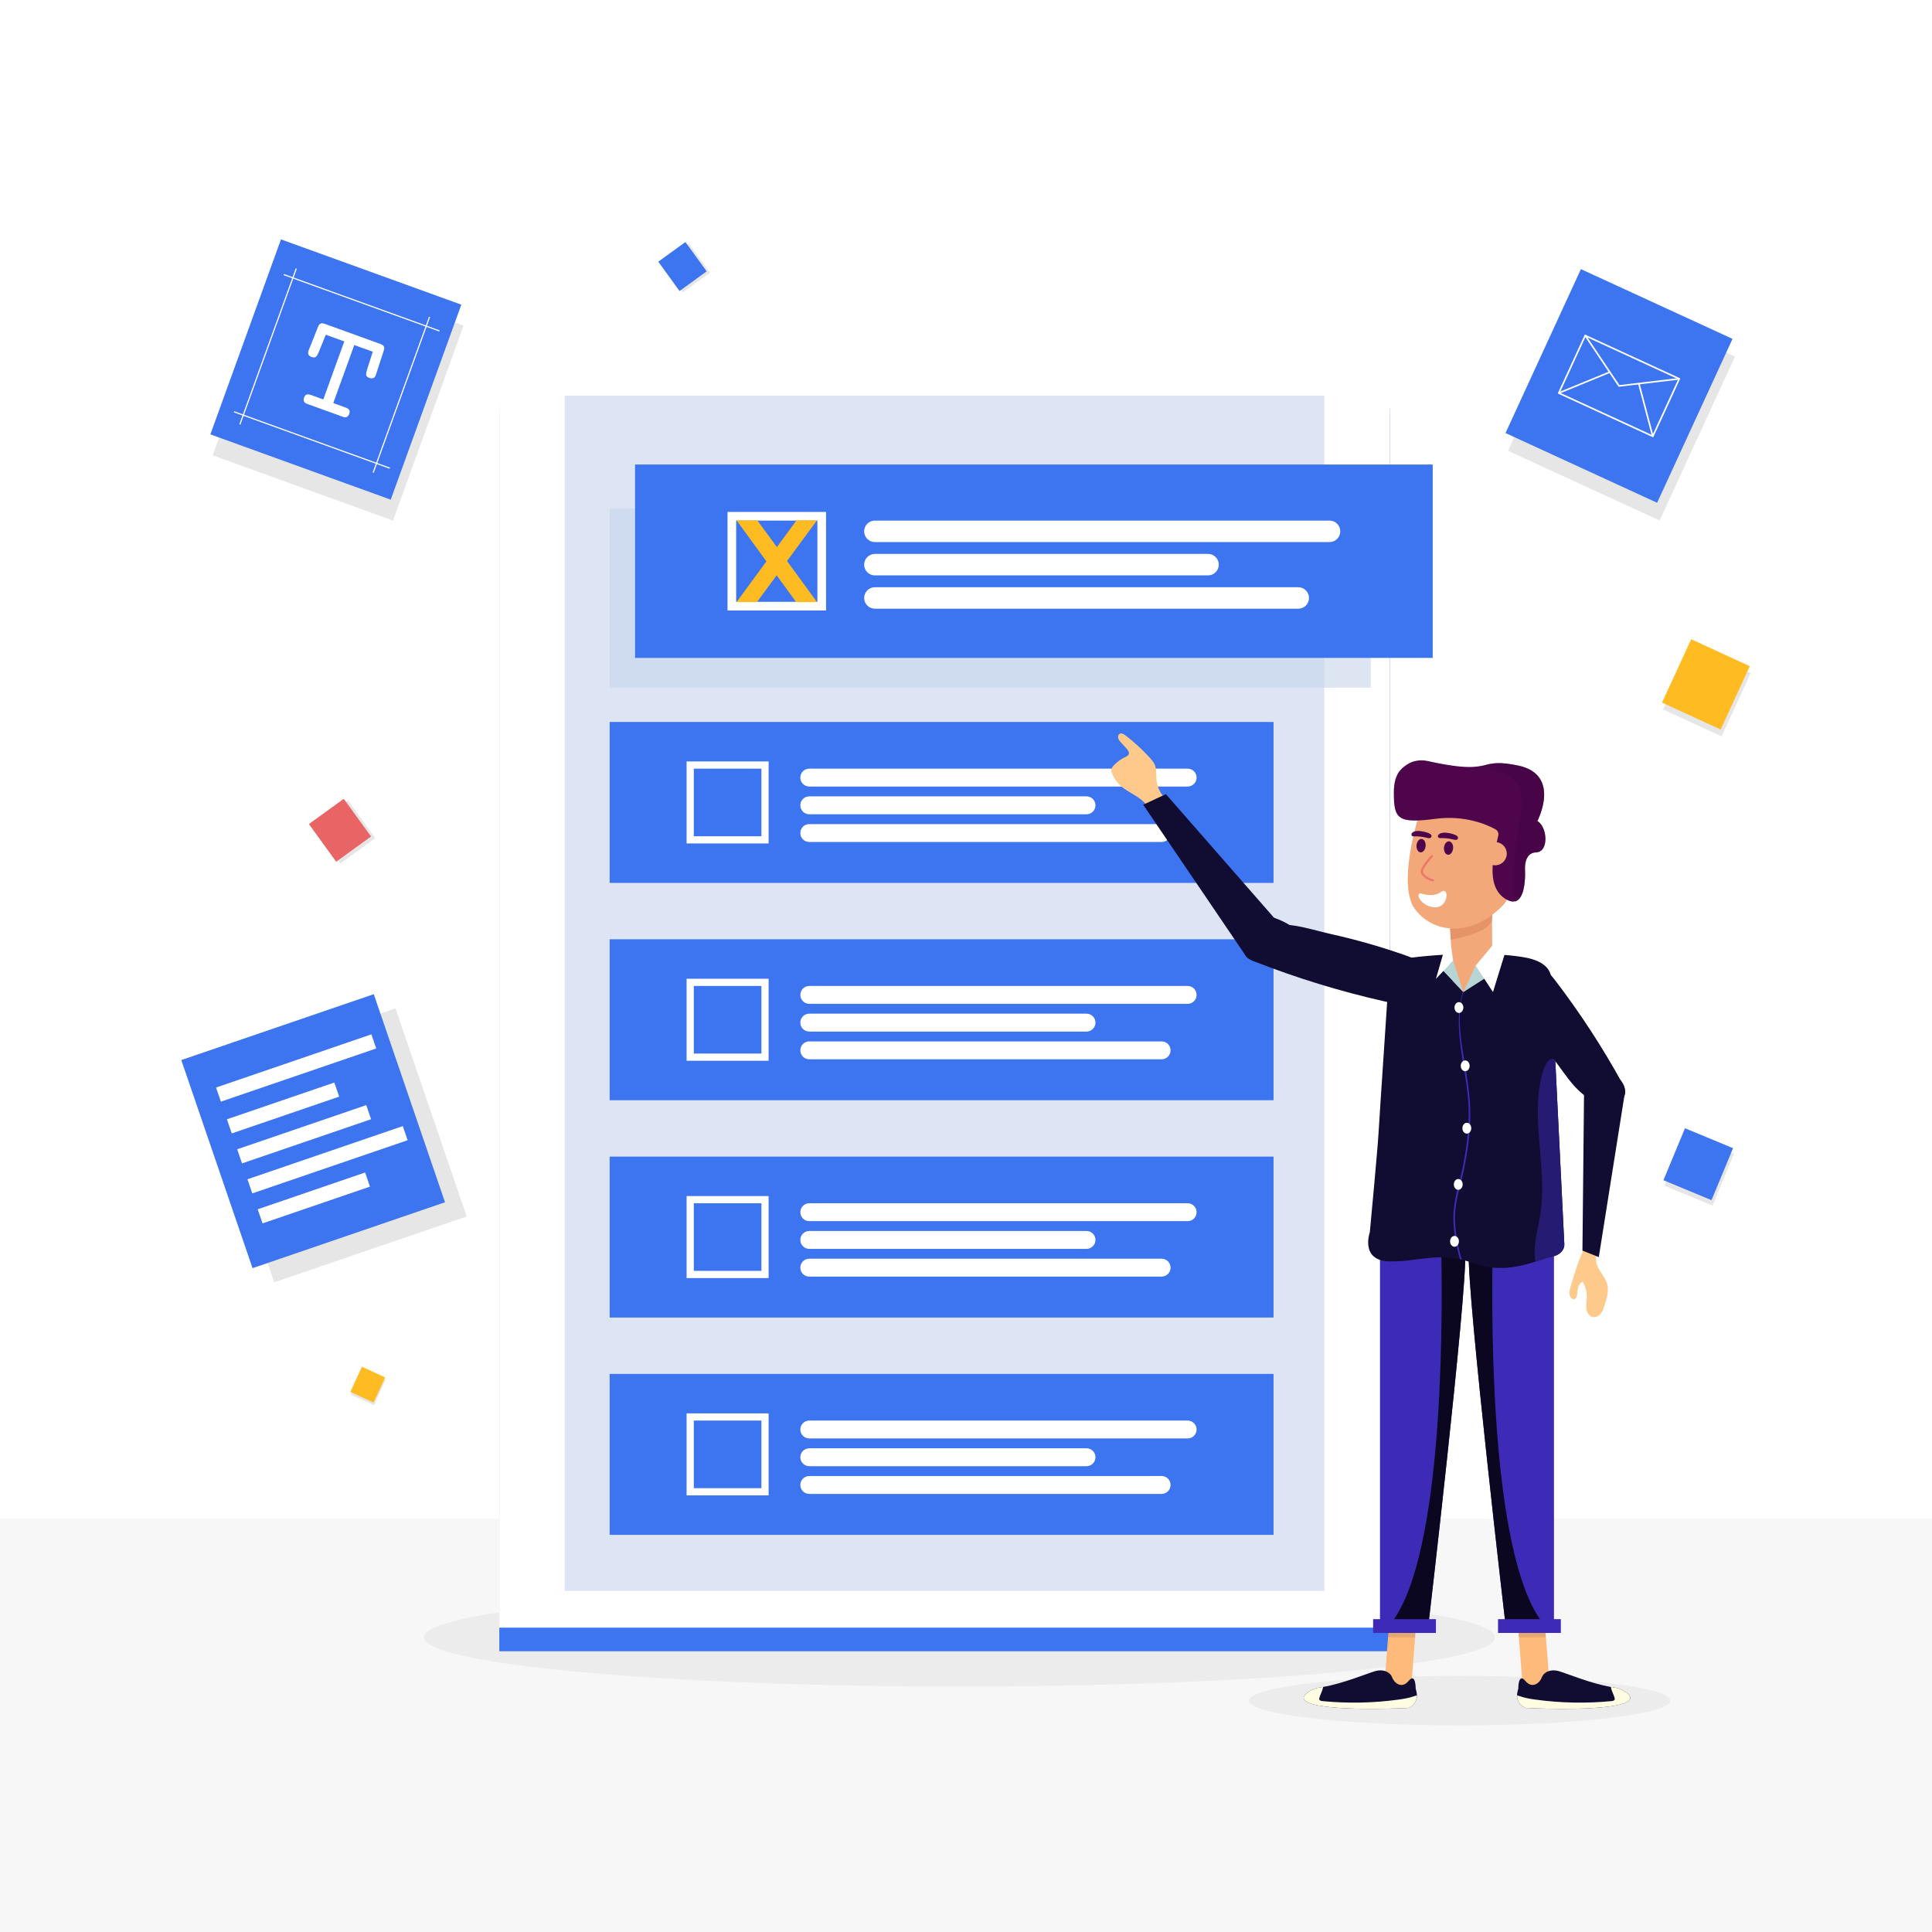
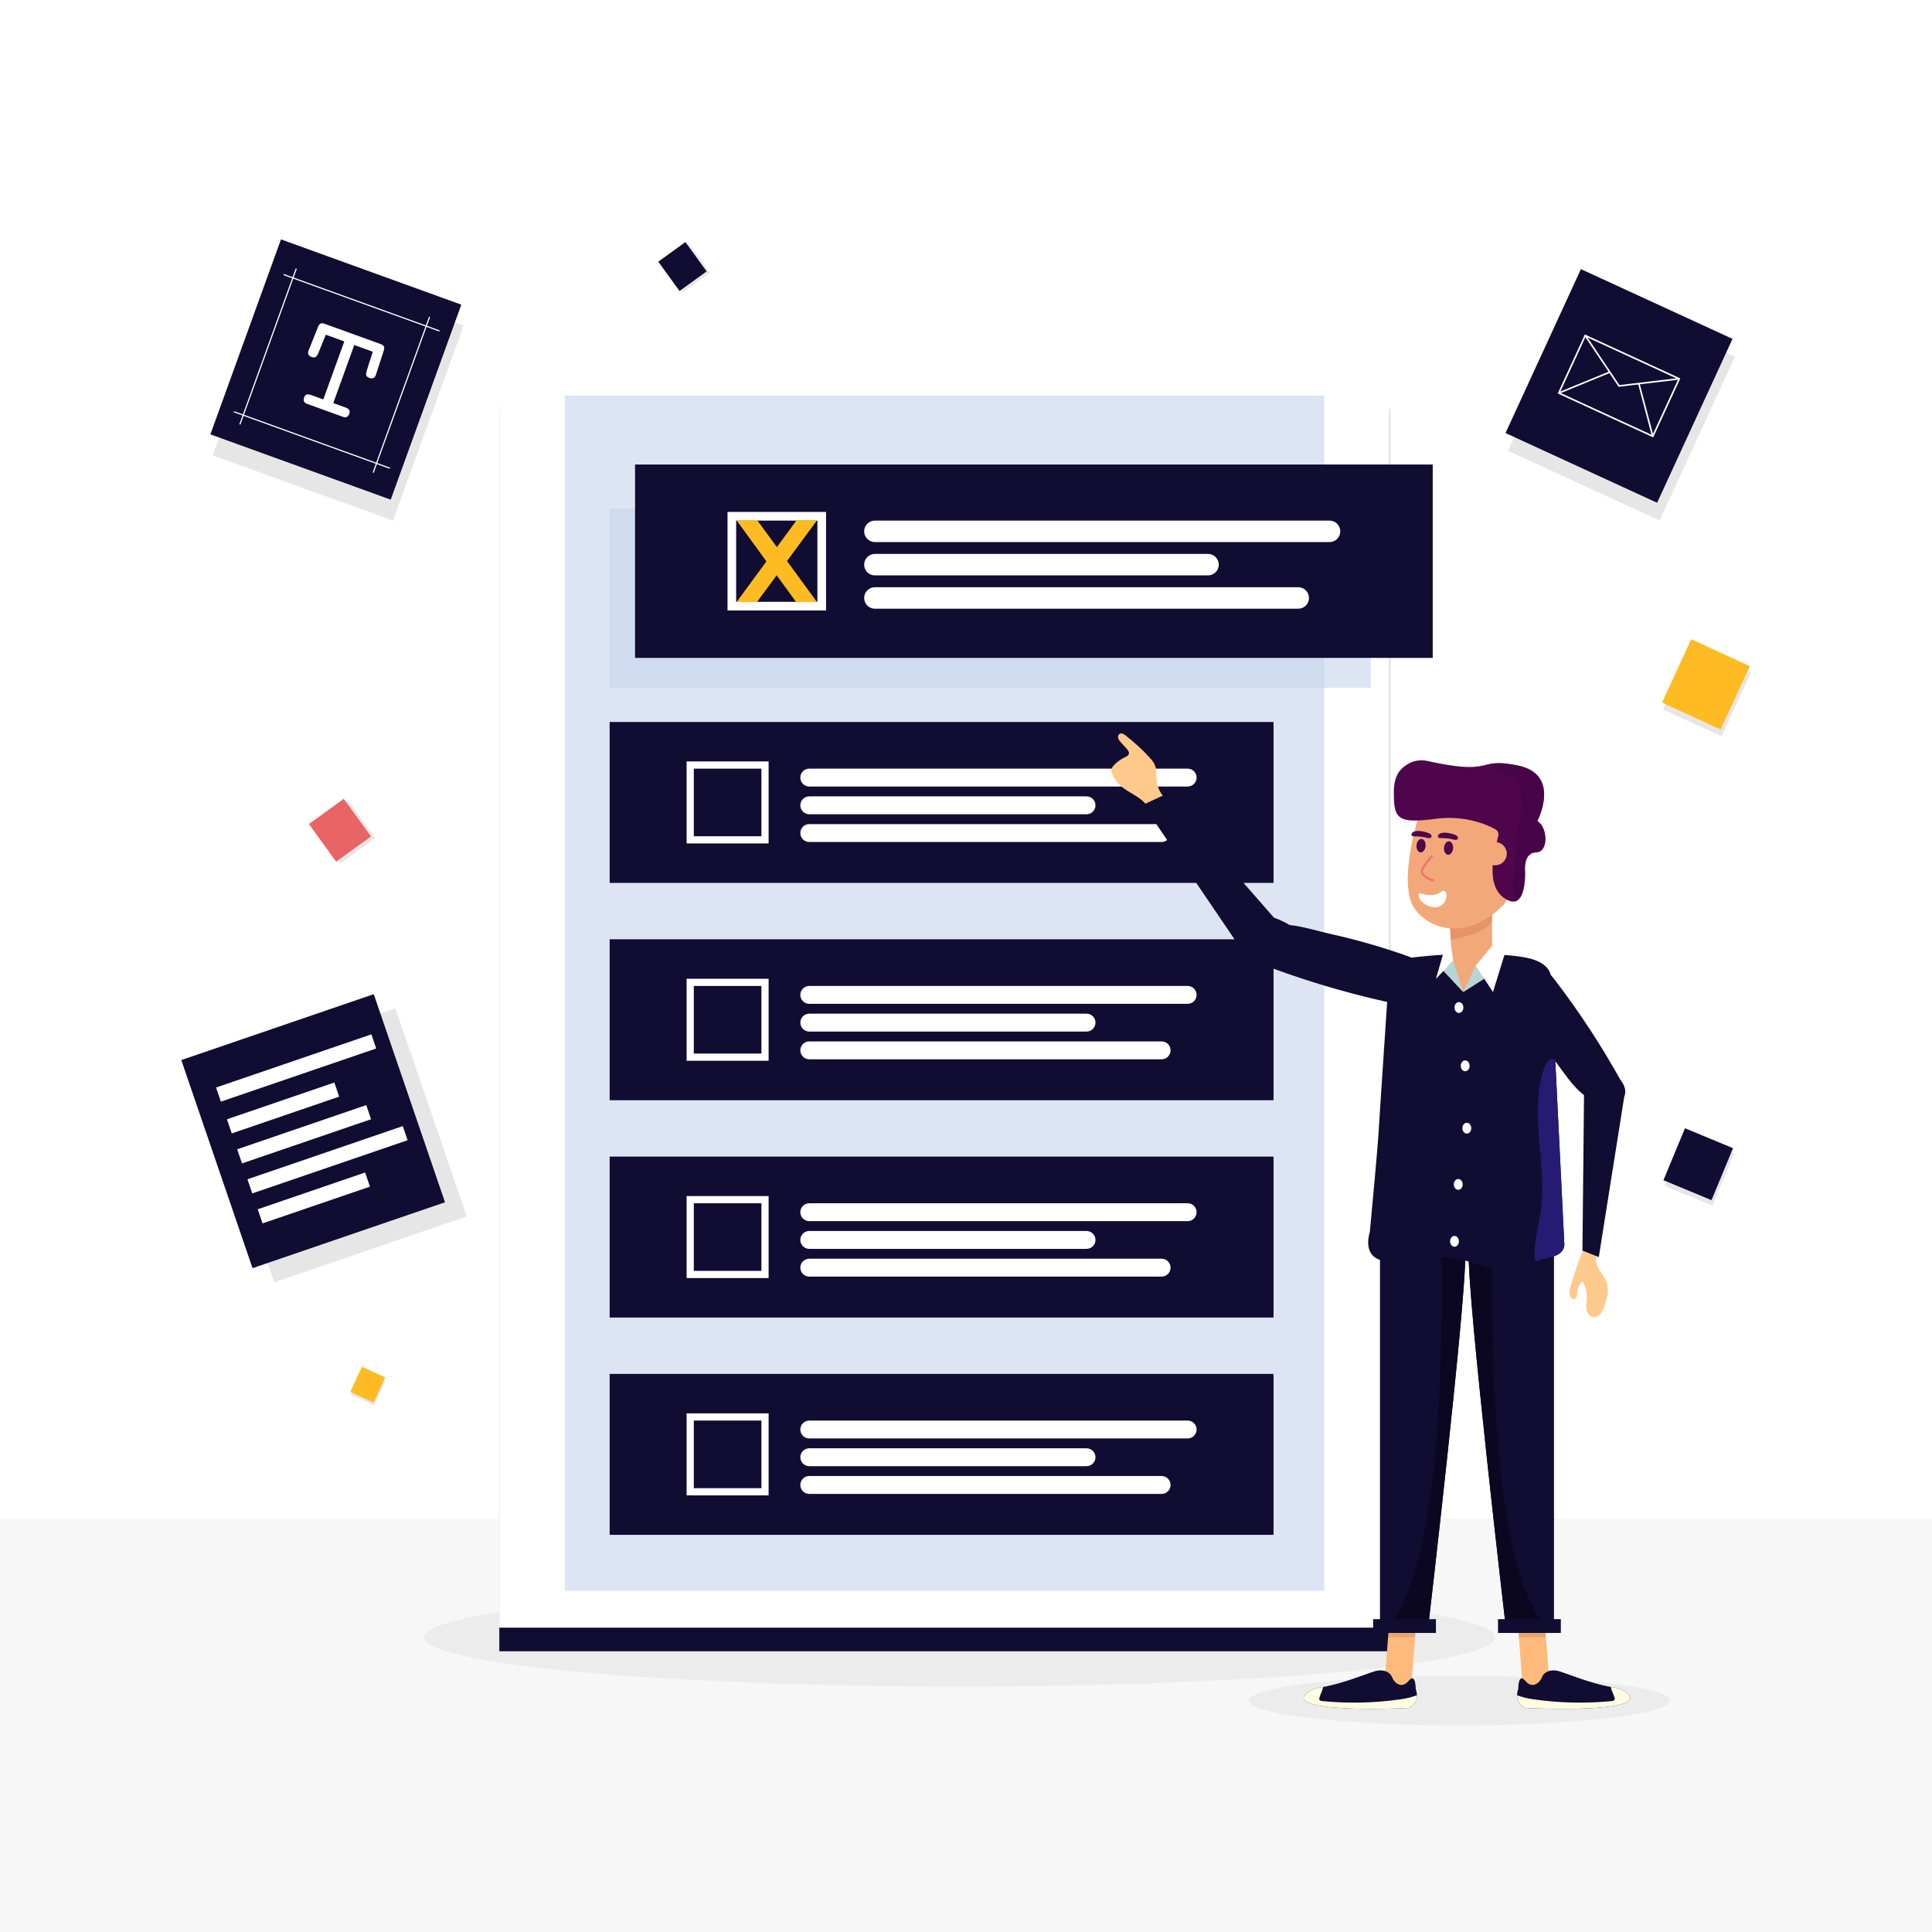
<svg xmlns="http://www.w3.org/2000/svg" version="1.1" x="0px" y="0px" viewBox="0 0 500 500" style="enable-background:new 0 0 500 500;" xml:space="preserve">
  <g id="BACKGROUND">
    <rect style="fill:#FFFFFF;" width="500" height="500" />
    <rect y="393.052" style="fill:#F7F7F7;" width="500" height="106.949" />
  </g>
  <g id="OBJECT">
    <path style="opacity:0.1;fill:#898989;" d="M432.278,440.12c0,3.538-24.41,6.406-54.521,6.406c-30.111,0-54.521-2.868-54.521-6.406   s24.41-6.406,54.521-6.406C407.868,433.713,432.278,436.582,432.278,440.12z" />
    <ellipse style="opacity:0.1;fill:#898989;" cx="248.34" cy="423.748" rx="138.61" ry="12.717" />
    <g>
      <rect x="62.686" y="74.218" transform="matrix(0.9403 0.3404 -0.3404 0.9403 39.6255 -23.7525)" style="opacity:0.1;" width="49.635" height="53.665" />
      <g>
-         <rect x="62.096" y="68.797" transform="matrix(0.9403 0.3404 -0.3404 0.9403 37.7451 -23.8752)" style="fill:#3C75EF;" width="49.635" height="53.666" />
+         <rect x="62.096" y="68.797" transform="matrix(0.9403 0.3404 -0.3404 0.9403 37.7451 -23.8752)" style="fill:#110c31;" width="49.635" height="53.666" />
        <g>
          <path style="fill:#FFFFFF;" d="M82.582,90.896c-0.324,0.826-0.614,1.321-0.868,1.487c-0.255,0.166-0.632,0.158-1.132-0.023      c-0.389-0.141-0.644-0.349-0.763-0.625c-0.12-0.276-0.108-0.614,0.037-1.014c0.147-0.336,0.253-0.594,0.317-0.771l2.159-5.441      c0.171-0.403,0.39-0.66,0.657-0.771c0.266-0.111,0.611-0.09,1.033,0.063l14.488,5.245c0.422,0.153,0.7,0.357,0.834,0.613      c0.134,0.256,0.131,0.592-0.006,1.007l-1.808,5.568c-0.073,0.2-0.136,0.391-0.189,0.573c-0.054,0.182-0.078,0.267-0.074,0.256      c-0.145,0.4-0.358,0.659-0.64,0.777c-0.282,0.118-0.633,0.101-1.056-0.052c-0.445-0.161-0.709-0.385-0.793-0.674      c-0.084-0.288,0.014-0.853,0.293-1.695l1.402-4.395l-4.785-1.732l-5.438,15.021l2.568,0.93l0.65,0.235      c0.467,0.169,0.773,0.383,0.918,0.643c0.145,0.26,0.145,0.59,0,0.99c-0.141,0.389-0.349,0.65-0.623,0.783      c-0.274,0.133-0.601,0.131-0.979-0.005l-9.353-3.386c-0.378-0.137-0.63-0.344-0.755-0.622c-0.125-0.278-0.118-0.611,0.023-1.001      c0.149-0.411,0.364-0.666,0.645-0.766c0.281-0.099,0.683-0.055,1.205,0.135l0.55,0.199l2.567,0.929l5.438-15.021l-4.785-1.732      L82.582,90.896z" />
        </g>
        <g>
          <rect x="93.425" y="56.91" transform="matrix(0.3404 -0.9403 0.9403 0.3404 -11.9542 139.6703)" style="fill:#FFFFFF;" width="0.304" height="42.891" />
        </g>
        <g>
          <rect x="80.567" y="92.426" transform="matrix(0.3404 -0.9403 0.9403 0.3404 -53.829 151.0055)" style="fill:#FFFFFF;" width="0.304" height="42.891" />
        </g>
        <g>
          <rect x="82.427" y="102.016" transform="matrix(0.3404 -0.9403 0.9403 0.3404 -27.5539 165.0568)" style="fill:#FFFFFF;" width="42.891" height="0.304" />
        </g>
        <g>
          <rect x="47.932" y="89.527" transform="matrix(0.3404 -0.9403 0.9403 0.3404 -38.5634 124.3848)" style="fill:#FFFFFF;" width="42.891" height="0.304" />
        </g>
      </g>
    </g>
    <g>
      <rect x="398.055" y="81.115" transform="matrix(0.9085 0.4179 -0.4179 0.9085 82.0485 -165.804)" style="opacity:0.1;" width="43.185" height="46.692" />
-       <rect x="397.41" y="76.53" transform="matrix(0.9085 0.4179 -0.4179 0.9085 80.0742 -165.9549)" style="fill:#3C75EF;" width="43.185" height="46.692" />
+       <rect x="397.41" y="76.53" transform="matrix(0.9085 0.4179 -0.4179 0.9085 80.0742 -165.9549)" style="fill:#110c31;" width="43.185" height="46.692" />
      <g>
        <g>
          <path style="fill:#FFFFFF;" d="M427.849,113.185l-24.708-11.365l7.016-15.254l24.708,11.365L427.849,113.185z M403.694,101.616      l23.95,11.016l6.667-14.496l-23.95-11.016L403.694,101.616z" />
        </g>
        <g>
          <polygon style="fill:#FFFFFF;" points="418.901,100.098 410.086,86.959 410.433,86.727 419.105,99.654 434.564,97.827       434.613,98.241     " />
        </g>
        <g>
          <rect x="402.885" y="98.805" transform="matrix(0.9253 -0.3794 0.3794 0.9253 -6.9135 162.9402)" style="fill:#FFFFFF;" width="14.258" height="0.417" />
        </g>
        <g>
          <rect x="425.736" y="99.034" transform="matrix(0.9668 -0.2554 0.2554 0.9668 -12.9688 112.2985)" style="fill:#FFFFFF;" width="0.417" height="14.108" />
        </g>
      </g>
    </g>
    <g>
      <rect x="433.396" y="169.856" transform="matrix(0.9085 0.4179 -0.4179 0.9085 115.1683 -168.2277)" style="opacity:0.1;" width="16.69" height="18.046" />
      <rect x="433.147" y="168.084" transform="matrix(0.9085 0.4179 -0.4179 0.9085 114.405 -168.2858)" style="fill:#FFBB22;" width="16.69" height="18.046" />
    </g>
    <g>
      <rect x="91.967" y="355.466" transform="matrix(0.9085 0.4179 -0.4179 0.9085 158.7545 -6.9639)" style="opacity:0.1;" width="6.625" height="7.163" />
      <rect x="91.869" y="354.763" transform="matrix(0.9085 0.4179 -0.4179 0.9085 158.4543 -6.9865)" style="fill:#FFBB22;" width="6.625" height="7.163" />
    </g>
    <g>
      <rect x="83.531" y="209.294" transform="matrix(0.81 -0.5864 0.5864 0.81 -109.3328 93.1512)" style="opacity:0.1;" width="11.129" height="12.033" />
      <rect x="82.42" y="208.859" transform="matrix(0.81 -0.5864 0.5864 0.81 -109.2895 92.4185)" style="fill:#E96464;" width="11.129" height="12.033" />
    </g>
    <g>
      <rect x="173.156" y="64.63" transform="matrix(0.81 -0.5864 0.5864 0.81 -6.927 117.2503)" style="opacity:0.1;" width="8.668" height="9.372" />
-       <rect x="172.291" y="64.291" transform="matrix(0.81 -0.5864 0.5864 0.81 -6.8926 116.6785)" style="fill:#3C75EF;" width="8.668" height="9.372" />
+       <rect x="172.291" y="64.291" transform="matrix(0.81 -0.5864 0.5864 0.81 -6.8926 116.6785)" style="fill:#110c31;" width="8.668" height="9.372" />
    </g>
    <g>
      <rect x="433.014" y="295.422" transform="matrix(0.9237 0.3832 -0.3832 0.9237 149.5592 -145.4018)" style="opacity:0.1;" width="13.465" height="14.558" />
-       <rect x="432.759" y="294.001" transform="matrix(0.9237 0.3832 -0.3832 0.9237 148.9953 -145.4126)" style="fill:#3C75EF;" width="13.465" height="14.558" />
+       <rect x="432.759" y="294.001" transform="matrix(0.9237 0.3832 -0.3832 0.9237 148.9953 -145.4126)" style="fill:#110c31;" width="13.465" height="14.558" />
    </g>
    <g>
      <rect x="60.32" y="267.959" transform="matrix(0.9461 -0.3239 0.3239 0.9461 -91.3274 44.0347)" style="opacity:0.1;" width="52.649" height="56.924" />
      <g>
-         <rect x="54.706" y="264.289" transform="matrix(0.9461 -0.3239 0.3239 0.9461 -90.4417 42.0191)" style="fill:#3C75EF;" width="52.649" height="56.924" />
+         <rect x="54.706" y="264.289" transform="matrix(0.9461 -0.3239 0.3239 0.9461 -90.4417 42.0191)" style="fill:#110c31;" width="52.649" height="56.924" />
        <rect x="55.38" y="274.472" transform="matrix(0.9461 -0.3239 0.3239 0.9461 -85.3842 39.7112)" style="fill:#FFFFFF;" width="42.49" height="3.863" />
        <rect x="63.508" y="298.216" transform="matrix(0.9461 -0.3239 0.3239 0.9461 -92.6364 43.6235)" style="fill:#FFFFFF;" width="42.49" height="3.863" />
        <rect x="61.045" y="291.618" transform="matrix(0.9461 -0.3239 0.3239 0.9461 -90.8256 41.306)" style="fill:#FFFFFF;" width="35.303" height="3.863" />
        <rect x="58.548" y="284.816" transform="matrix(0.9461 -0.3239 0.3239 0.9461 -88.9167 39.1715)" style="fill:#FFFFFF;" width="29.38" height="3.863" />
        <rect x="66.518" y="308.101" transform="matrix(0.9461 -0.3239 0.3239 0.9461 -96.0287 43.0081)" style="fill:#FFFFFF;" width="29.38" height="3.863" />
      </g>
    </g>
    <g>
      <g>
-         <path style="fill:#3C75EF;" d="M359.671,427.347H129.222V106.718c0-8.505,6.895-15.4,15.4-15.4h199.648     c8.505,0,15.4,6.895,15.4,15.4V427.347z" />
+         <path style="fill:#110c31;" d="M359.671,427.347H129.222V106.718c0-8.505,6.895-15.4,15.4-15.4h199.648     c8.505,0,15.4,6.895,15.4,15.4V427.347z" />
        <path style="fill:#FFFFFF;" d="M359.662,421.241H129.213V100.612c0-8.505,6.895-15.4,15.4-15.4h199.648     c8.505,0,15.4,6.895,15.4,15.4V421.241z" />
        <rect x="146.139" y="102.38" style="fill:#DDE5F4;" width="196.597" height="309.357" />
        <g>
          <rect x="157.777" y="131.621" style="opacity:0.6;fill:#C7D3EB;" width="196.985" height="46.372" />
-           <rect x="164.352" y="120.218" style="fill:#3C75EF;" width="206.435" height="50.044" />
+           <rect x="164.352" y="120.218" style="fill:#110c31;" width="206.435" height="50.044" />
          <g>
            <g>
              <path style="fill:#FFFFFF;" d="M213.782,157.991H188.28V132.49h25.502V157.991z M190.519,155.752h21.024v-21.023h-21.024        V155.752z" />
            </g>
            <path style="fill:#FFFFFF;" d="M344.078,140.291H226.424c-1.536,0-2.781-1.245-2.781-2.781l0,0       c0-1.536,1.245-2.781,2.781-2.781h117.654c1.536,0,2.781,1.245,2.781,2.781l0,0       C346.859,139.046,345.614,140.291,344.078,140.291z" />
            <path style="fill:#FFFFFF;" d="M312.636,148.913h-86.212c-1.536,0-2.781-1.245-2.781-2.781l0,0       c0-1.536,1.245-2.781,2.781-2.781h86.212c1.536,0,2.781,1.245,2.781,2.781l0,0       C315.417,147.667,314.172,148.913,312.636,148.913z" />
            <path style="fill:#FFFFFF;" d="M335.985,157.534H226.424c-1.536,0-2.781-1.245-2.781-2.781l0,0       c0-1.536,1.245-2.781,2.781-2.781h109.561c1.536,0,2.781,1.245,2.781,2.781l0,0       C338.766,156.289,337.521,157.534,335.985,157.534z" />
          </g>
        </g>
        <g>
-           <rect x="157.777" y="186.847" style="fill:#3C75EF;" width="171.813" height="41.651" />
+           <rect x="157.777" y="186.847" style="fill:#110c31;" width="171.813" height="41.651" />
          <g>
            <g>
              <path style="fill:#FFFFFF;" d="M198.917,218.285h-21.225v-21.225h21.225V218.285z M179.556,216.422h17.498v-17.497h-17.498        V216.422z" />
            </g>
            <path style="fill:#FFFFFF;" d="M307.36,203.554h-97.921c-1.278,0-2.315-1.036-2.315-2.315l0,0c0-1.278,1.036-2.315,2.315-2.315       h97.921c1.278,0,2.315,1.036,2.315,2.315l0,0C309.675,202.517,308.639,203.554,307.36,203.554z" />
            <path style="fill:#FFFFFF;" d="M281.192,210.729h-71.753c-1.278,0-2.315-1.036-2.315-2.315l0,0       c0-1.278,1.036-2.315,2.315-2.315h71.753c1.278,0,2.315,1.036,2.315,2.315l0,0C283.506,209.693,282.47,210.729,281.192,210.729       z" />
            <path style="fill:#FFFFFF;" d="M300.625,217.905h-91.186c-1.278,0-2.315-1.036-2.315-2.315l0,0       c0-1.278,1.036-2.315,2.315-2.315h91.186c1.278,0,2.315,1.036,2.315,2.315l0,0       C302.939,216.869,301.903,217.905,300.625,217.905z" />
          </g>
        </g>
        <g>
-           <rect x="157.777" y="243.087" style="fill:#3C75EF;" width="171.813" height="41.651" />
+           <rect x="157.777" y="243.087" style="fill:#110c31;" width="171.813" height="41.651" />
          <g>
            <g>
              <path style="fill:#FFFFFF;" d="M198.917,274.524h-21.225V253.3h21.225V274.524z M179.556,272.661h17.498v-17.497h-17.498        V272.661z" />
            </g>
            <path style="fill:#FFFFFF;" d="M307.36,259.793h-97.921c-1.278,0-2.315-1.036-2.315-2.315l0,0c0-1.278,1.036-2.315,2.315-2.315       h97.921c1.278,0,2.315,1.036,2.315,2.315l0,0C309.675,258.756,308.639,259.793,307.36,259.793z" />
            <path style="fill:#FFFFFF;" d="M281.192,266.968h-71.753c-1.278,0-2.315-1.036-2.315-2.315l0,0       c0-1.278,1.036-2.315,2.315-2.315h71.753c1.278,0,2.315,1.036,2.315,2.315l0,0C283.506,265.932,282.47,266.968,281.192,266.968       z" />
            <path style="fill:#FFFFFF;" d="M300.625,274.144h-91.186c-1.278,0-2.315-1.036-2.315-2.315l0,0       c0-1.278,1.036-2.315,2.315-2.315h91.186c1.278,0,2.315,1.036,2.315,2.315l0,0       C302.939,273.108,301.903,274.144,300.625,274.144z" />
          </g>
        </g>
        <g>
-           <rect x="157.777" y="299.326" style="fill:#3C75EF;" width="171.813" height="41.651" />
+           <rect x="157.777" y="299.326" style="fill:#110c31;" width="171.813" height="41.651" />
          <g>
            <g>
              <path style="fill:#FFFFFF;" d="M198.917,330.763h-21.225v-21.225h21.225V330.763z M179.556,328.9h17.498v-17.497h-17.498        V328.9z" />
            </g>
            <path style="fill:#FFFFFF;" d="M307.36,316.032h-97.921c-1.278,0-2.315-1.036-2.315-2.315l0,0c0-1.278,1.036-2.315,2.315-2.315       h97.921c1.278,0,2.315,1.036,2.315,2.315l0,0C309.675,314.996,308.639,316.032,307.36,316.032z" />
            <path style="fill:#FFFFFF;" d="M281.192,323.207h-71.753c-1.278,0-2.315-1.036-2.315-2.315l0,0       c0-1.278,1.036-2.315,2.315-2.315h71.753c1.278,0,2.315,1.036,2.315,2.315l0,0C283.506,322.171,282.47,323.207,281.192,323.207       z" />
            <path style="fill:#FFFFFF;" d="M300.625,330.383h-91.186c-1.278,0-2.315-1.036-2.315-2.315l0,0       c0-1.278,1.036-2.315,2.315-2.315h91.186c1.278,0,2.315,1.036,2.315,2.315l0,0       C302.939,329.347,301.903,330.383,300.625,330.383z" />
          </g>
        </g>
        <g>
-           <rect x="157.777" y="355.565" style="fill:#3C75EF;" width="171.813" height="41.651" />
+           <rect x="157.777" y="355.565" style="fill:#110c31;" width="171.813" height="41.651" />
          <g>
            <g>
              <path style="fill:#FFFFFF;" d="M198.917,387.003h-21.225v-21.225h21.225V387.003z M179.556,385.139h17.498v-17.497h-17.498        V385.139z" />
            </g>
            <path style="fill:#FFFFFF;" d="M307.36,372.271h-97.921c-1.278,0-2.315-1.036-2.315-2.315l0,0c0-1.278,1.036-2.315,2.315-2.315       h97.921c1.278,0,2.315,1.036,2.315,2.315l0,0C309.675,371.235,308.639,372.271,307.36,372.271z" />
            <path style="fill:#FFFFFF;" d="M281.192,379.447h-71.753c-1.278,0-2.315-1.036-2.315-2.315l0,0       c0-1.278,1.036-2.315,2.315-2.315h71.753c1.278,0,2.315,1.036,2.315,2.315l0,0C283.506,378.41,282.47,379.447,281.192,379.447z       " />
            <path style="fill:#FFFFFF;" d="M300.625,386.622h-91.186c-1.278,0-2.315-1.036-2.315-2.315l0,0       c0-1.278,1.036-2.315,2.315-2.315h91.186c1.278,0,2.315,1.036,2.315,2.315l0,0       C302.939,385.586,301.903,386.622,300.625,386.622z" />
          </g>
        </g>
      </g>
      <g>
        <path style="fill:#FFBB22;" d="M203.68,145.194l7.763,10.628h-5.391L201,148.891l-5.114,6.932h-5.268l7.732-10.536l-7.732-10.629     h5.36l5.083,6.932l5.083-6.932h5.299L203.68,145.194z" />
      </g>
    </g>
    <g>
      <g>
        <polygon style="fill:#FEBA7A;" points="366.77,416.638 366.399,421.464 366.223,423.747 365.118,438.114 358.111,438.086      359.234,423.673 359.411,421.464 359.605,418.949    " />
        <path style="fill:#110c31;" d="M364.537,442.009c0,0-15.732,0.855-23.556-0.673c-5.082-0.991-3.721-2.609-2.141-3.62     c0.884-0.564,1.892-0.896,2.935-1.04c0.212-0.03,0.419-0.061,0.639-0.098c5.128-0.857,11.623-3.571,13.493-4.099     c2.104-0.591,3.856,0.228,4.371,1.618c0.511,1.389,2.437,3.127,4.286,0.902c1.853-2.224,1.814,2.042,1.814,2.042     c0.212,0.65,0.305,1.22,0.312,1.717C366.716,441.271,364.537,442.009,364.537,442.009z" />
        <path style="fill:#FEFCE1;" d="M364.537,442.009c0,0-15.732,0.855-23.556-0.673c-5.082-0.991-3.721-2.609-2.141-3.62     c0.884-0.564,1.892-0.896,2.935-1.04c0.212-0.03,0.419-0.061,0.639-0.098c-0.024,0.161-0.057,0.334-0.107,0.512     c-0.216,0.806-0.657,1.539-0.858,2.345c-0.033,0.117-0.057,0.237-0.029,0.355c0.077,0.322,0.484,0.416,0.816,0.452     c6.518,0.632,13.11,0.508,19.598-0.376c1.263-0.171,2.532-0.371,3.743-0.762c0.369-0.121,0.734-0.259,1.112-0.345     C366.716,441.271,364.537,442.009,364.537,442.009z" />
-         <path style="fill:#3d2bb7;" d="M369.564,421.462h-12.423v-97.227H379.2C379.63,335.374,369.564,421.462,369.564,421.462z" />
+         <path style="fill:#110c31;" d="M369.564,421.462h-12.423v-97.227H379.2C379.63,335.374,369.564,421.462,369.564,421.462z" />
        <path style="fill:#0b0720;" d="M369.564,421.462h-10.742c14.509-15.016,14.577-76.501,14.19-97.227h6.187     C379.63,335.374,369.564,421.462,369.564,421.462z" />
        <path style="opacity:0.1;" d="M366.399,421.464l-0.176,2.283c-1.773,0.009-5.81-0.056-6.988-0.074l0.176-2.209H366.399z" />
-         <rect x="355.362" y="419.034" style="fill:#3d2bb7;" width="16.255" height="3.572" />
+         <rect x="355.362" y="419.034" style="fill:#110c31;" width="16.255" height="3.572" />
      </g>
      <g>
        <polygon style="fill:#FEBA7A;" points="392.537,416.638 392.908,421.464 393.084,423.747 394.189,438.114 401.196,438.086      400.073,423.673 399.896,421.464 399.702,418.949    " />
        <path style="fill:#110c31;" d="M394.77,442.009c0,0,15.732,0.855,23.556-0.673c5.082-0.991,3.721-2.609,2.141-3.62     c-0.883-0.564-1.892-0.896-2.935-1.04c-0.212-0.03-0.419-0.061-0.639-0.098c-5.128-0.857-11.623-3.571-13.493-4.099     c-2.104-0.591-3.856,0.228-4.371,1.618c-0.51,1.389-2.437,3.127-4.286,0.902c-1.853-2.224-1.814,2.042-1.814,2.042     c-0.212,0.65-0.305,1.22-0.312,1.717C392.591,441.271,394.77,442.009,394.77,442.009z" />
        <path style="fill:#FEFCE1;" d="M394.77,442.009c0,0,15.732,0.855,23.556-0.673c5.082-0.991,3.721-2.609,2.141-3.62     c-0.883-0.564-1.892-0.896-2.935-1.04c-0.212-0.03-0.419-0.061-0.639-0.098c0.024,0.161,0.057,0.334,0.107,0.512     c0.216,0.806,0.657,1.539,0.858,2.345c0.033,0.117,0.057,0.237,0.028,0.355c-0.076,0.322-0.484,0.416-0.816,0.452     c-6.518,0.632-13.11,0.508-19.598-0.376c-1.263-0.171-2.532-0.371-3.743-0.762c-0.369-0.121-0.734-0.259-1.112-0.345     C392.591,441.271,394.77,442.009,394.77,442.009z" />
-         <path style="fill:#3d2bb7;" d="M389.743,421.462h12.423v-97.227h-22.058C379.677,335.374,389.743,421.462,389.743,421.462z" />
+         <path style="fill:#110c31;" d="M389.743,421.462h12.423v-97.227h-22.058C379.677,335.374,389.743,421.462,389.743,421.462z" />
        <path style="fill:#0b0720;" d="M389.743,421.462h10.742c-14.509-15.016-14.577-76.501-14.19-97.227h-6.187     C379.677,335.374,389.743,421.462,389.743,421.462z" />
        <path style="opacity:0.1;" d="M392.908,421.464l0.176,2.283c1.773,0.009,5.81-0.056,6.989-0.074l-0.176-2.209H392.908z" />
-         <rect x="387.69" y="419.034" transform="matrix(-1 -1.224647e-16 1.224647e-16 -1 791.6349 841.6395)" style="fill:#3d2bb7;" width="16.254" height="3.572" />
+         <rect x="387.69" y="419.034" transform="matrix(-1 -1.224647e-16 1.224647e-16 -1 791.6349 841.6395)" style="fill:#110c31;" width="16.254" height="3.572" />
      </g>
      <g>
        <path style="fill:#FECA8C;" d="M415.738,331.717c0.802,1.912,0.173,4.091-0.461,6.066c-0.246,0.767-0.503,1.553-1.011,2.178     c-0.508,0.625-1.332,1.06-2.117,0.878c-0.92-0.214-1.477-1.19-1.595-2.127c-0.118-0.937,0.088-1.881,0.121-2.825     c0.05-1.45-0.321-2.911-1.057-4.162c-0.676,0.247-1.065,0.966-1.227,1.667c-0.162,0.701-0.159,1.436-0.362,2.127     c-0.076,0.259-0.199,0.531-0.44,0.652c-0.291,0.147-0.655,0.018-0.898-0.2c-0.799-0.718-0.549-2.008-0.22-3.032     c0.566-1.764,3.659-13.394,6.194-12.086c1.378,0.711,0.4,3.609,0.378,4.741C412.992,328.274,414.786,329.447,415.738,331.717z" />
        <g>
          <path style="fill:#FECA8C;" d="M299.309,201.897c-0.127-1.305,0.071-2.675-0.42-3.892c-0.302-0.749-0.842-1.374-1.387-1.969      c-1.907-2.084-3.997-4-6.237-5.72c-0.423-0.325-0.975-0.657-1.454-0.422c-0.406,0.199-0.538,0.744-0.414,1.178      c0.124,0.435,0.44,0.785,0.746,1.118c0.457,0.498,0.914,0.995,1.37,1.492c0.405,0.44,0.838,1.042,0.578,1.581      c-0.159,0.331-0.527,0.496-0.859,0.654c-1.033,0.491-1.983,1.156-2.797,1.96c-0.387,0.383-0.762,0.836-0.81,1.378      c-0.032,0.361,0.086,0.717,0.224,1.052c0.465,1.129,1.18,2.155,2.079,2.982c2.207,2.03,5.503,2.899,7.043,5.472      c0.538,0.897,1.376,1.871,1.934,2.52c0.259,0.301,0.904-0.449,1.273-0.597c0.793-0.318,3.722-1.133,3.177-1.79      c-1.413-1.704-1.445-1.803-2.244-2.747C300.103,204.958,299.46,203.45,299.309,201.897z" />
          <path style="fill:#110c31;" d="M344.562,241.756c-6.331-1.411-12.66-3.961-18.595-1.345c-1.4,0.617-2.763,1.472-3.569,2.772      c-0.806,1.3-0.914,3.122,0.073,4.291c0.612,0.724,1.53,1.101,2.413,1.446c10.794,4.218,21.905,7.627,33.207,10.19      c3.985,0.904,8.895,1.406,11.464-1.772c1.488-1.841,2.046-3.308,0.489-5.746c-1.796-2.812-4.651-3.779-7.023-4.598      C356.849,244.862,350.936,243.177,344.562,241.756z" />
          <path style="fill:#110c31;" d="M295.854,208.258l26.619,39.222c0,0,3.1,4.041,11.291-0.935c8.191-4.975-4.056-9.045-4.056-9.045      l-27.975-31.973L295.854,208.258z" />
        </g>
        <path style="fill:#110c31;" d="M404.845,322.018c0.069,1.485-1.2,2.806-3.057,3.178c-1.235,0.242-2.711,0.768-4.412,1.304     c-4.102,1.304-9.49,2.711-15.784,0.483c-9.326-3.307-14.316-0.363-22.01-0.535c-7.702-0.181-5.069-7.59-5.069-7.59     s0.017-0.164,0.043-0.484c0.311-3.247,2.021-21.604,2.219-25.3c0.224-4.067,2.495-37.622,2.72-41.335     c0.225-3.704,5.656-3.886,5.656-3.886c11.311-1.416,23.521-1.235,29.859,0c6.338,1.243,6.338,4.775,6.338,4.775L402.479,274     l0.017,0.319l0.794,16.121L404.845,322.018z" />
        <g>
          <g>
            <path style="fill:#110c31;" d="M401.85,273.747c3.599,4.67,6.535,10.135,12.202,11.763c1.336,0.384,2.786,0.58,4.106,0.141       c1.32-0.439,2.456-1.648,2.447-3.039c-0.005-0.862-0.427-1.66-0.843-2.415c-5.082-9.228-10.856-18.076-17.257-26.444       c-2.257-2.951-5.393-6.16-9.037-5.436c-2.111,0.419-3.354,1.119-3.686,3.728c-0.383,3.009,1.048,5.346,2.227,7.299       C395.077,264.427,398.226,269.045,401.85,273.747z" />
            <path style="fill:#110c31;" d="M413.767,325.337l6.807-42.909c0,0,0.37-4.615-8.188-6.248       c-8.558-1.633-2.428,5.654-2.428,5.654l-0.422,41.822L413.767,325.337z" />
          </g>
        </g>
      </g>
      <polygon style="fill:#F3A879;" points="386.211,249.537 378.714,256.748 376.068,253.953 374.804,231.965 386.103,232.26   " />
      <path style="fill:#E59467;" d="M375.449,243.181c0.222-0.037,9.846-1.6,10.654-5.02c0.226-0.957-0.222-6.71-0.222-6.71    l-10.891,3.146L375.449,243.181z" />
      <g>
-         <path style="fill:#3d2bb7;" d="M377.835,325.888c-1.166-4.184-2.046-8.626-1.589-13.042c0.216-2.144,0.751-4.27,1.269-6.328     c0.138-0.551,0.276-1.111,0.414-1.661c0.604-2.505,1.097-5.079,1.468-7.636c0.63-4.365,0.829-8.23,0.604-11.82     c-0.19-3.151-0.725-6.379-1.243-9.496c-1.062-6.439-2.028-13.004-0.163-19.315l0.118,0.159c-1.831,6.216-0.585,12.7,0.477,19.087     c0.518,3.125,1.053,6.362,1.243,9.539c0.225,3.624,0.026,7.516-0.613,11.906c-0.371,2.574-0.863,5.157-1.468,7.679     c-0.138,0.551-0.276,1.111-0.414,1.661c-0.518,2.04-1.045,4.15-1.261,6.267c-0.458,4.416,0.449,8.893,1.632,13.103     L377.835,325.888z" />
+         <path style="fill:#110c31;" d="M377.835,325.888c-1.166-4.184-2.046-8.626-1.589-13.042c0.216-2.144,0.751-4.27,1.269-6.328     c0.138-0.551,0.276-1.111,0.414-1.661c0.604-2.505,1.097-5.079,1.468-7.636c0.63-4.365,0.829-8.23,0.604-11.82     c-0.19-3.151-0.725-6.379-1.243-9.496c-1.062-6.439-2.028-13.004-0.163-19.315l0.118,0.159c-1.831,6.216-0.585,12.7,0.477,19.087     c0.518,3.125,1.053,6.362,1.243,9.539c0.225,3.624,0.026,7.516-0.613,11.906c-0.371,2.574-0.863,5.157-1.468,7.679     c-0.138,0.551-0.276,1.111-0.414,1.661c-0.518,2.04-1.045,4.15-1.261,6.267c-0.458,4.416,0.449,8.893,1.632,13.103     L377.835,325.888z" />
      </g>
      <polygon style="fill:#B6D5D4;" points="381.9,249.895 378.714,256.748 386.168,251.999   " />
      <polygon style="fill:#FFFFFF;" points="389.586,246.37 386.166,244.766 381.9,249.895 386.379,256.748   " />
      <polygon style="fill:#B6D5D4;" points="378.714,256.748 376.068,248.632 373.423,251.157   " />
      <polygon style="fill:#FFFFFF;" points="375.587,245.145 376.068,248.632 371.619,253.321 373.423,247.069   " />
      <path style="fill:#FFFFFF;" d="M378.714,260.75c0,0.773-0.513,1.4-1.145,1.4c-0.633,0-1.145-0.627-1.145-1.4s0.513-1.4,1.145-1.4    C378.201,259.351,378.714,259.977,378.714,260.75z" />
      <path style="fill:#FFFFFF;" d="M380.336,275.836c0,0.773-0.513,1.4-1.145,1.4c-0.633,0-1.145-0.627-1.145-1.4s0.513-1.4,1.145-1.4    C379.823,274.436,380.336,275.063,380.336,275.836z" />
      <path style="fill:#FFFFFF;" d="M380.76,291.977c0,0.773-0.513,1.4-1.145,1.4c-0.633,0-1.145-0.627-1.145-1.4s0.513-1.4,1.145-1.4    C380.248,290.577,380.76,291.204,380.76,291.977z" />
      <path style="fill:#FFFFFF;" d="M378.541,306.525c0,0.773-0.513,1.4-1.145,1.4c-0.633,0-1.145-0.627-1.145-1.4s0.513-1.4,1.145-1.4    C378.029,305.125,378.541,305.752,378.541,306.525z" />
      <path style="fill:#FFFFFF;" d="M377.568,321.257c0,0.773-0.513,1.4-1.145,1.4c-0.632,0-1.145-0.627-1.145-1.4s0.513-1.4,1.145-1.4    C377.055,319.857,377.568,320.483,377.568,321.257z" />
      <path style="fill:#261b72;" d="M404.845,322.018c0.069,1.485-1.2,2.806-3.057,3.178c-1.235,0.242-2.711,0.768-4.412,1.304    c-0.121-0.509-0.181-1.036-0.207-1.554c-0.173-3.713,0.976-7.34,1.52-11.018c1.667-11.104-2.124-22.545-0.104-33.598    c0.25-1.382,1.174-5.993,2.962-6.295c0.328-0.06,0.648,0.06,0.95,0.285l0.794,16.121L404.845,322.018z" />
      <g>
        <path style="fill:#F3A879;" d="M366.745,212.594c0,0-4.961,16.459-0.663,22.533s14.34,8.068,23.045-1.003     c0,0,6.311-8.01,5.388-15.382c-1.064-8.497-3.331-14.602-16.064-13.978C368.53,205.25,366.745,212.594,366.745,212.594z" />
        <path style="fill:#4F054C;" d="M397.549,220.59c-3.372,0.092-2.867,4.803-2.867,4.803s0.352,7.149-2.563,7.879     c-0.574,0.153-1.28,0.044-2.138-0.415c-6.251-3.356-2.879-13.477-2.217-16.618c0.136-0.645-0.17-1.302-0.751-1.619     c-2.176-1.198-7.833-3.707-15.438-2.716c-9.835,1.283-10.859,0.089-10.856-6.719c-0.001-4.79,1.783-6.216,3.327-7.268     c1.589-1.08,3.575-1.383,5.45-0.964c10.102,2.237,12.703,1.55,15.14,0.976c1.815-0.425,3.539-0.783,8.229,0.19     c11.32,2.354,4.997,14.371,4.997,14.371C400.475,213.939,400.927,220.499,397.549,220.59z" />
        <path style="fill:#F3A879;" d="M389.944,221.192c-0.143,1.655-1.601,2.88-3.256,2.737c-1.655-0.143-2.88-1.601-2.737-3.256     s1.601-2.88,3.256-2.737C388.862,218.08,390.088,219.538,389.944,221.192z" />
        <path style="fill:#4F054C;" d="M368.947,218.958c-0.083,0.957-0.676,1.688-1.325,1.631c-0.649-0.056-1.108-0.878-1.025-1.835     c0.083-0.957,0.676-1.688,1.325-1.631C368.571,217.179,369.03,218.001,368.947,218.958z" />
        <path style="fill:#4F054C;" d="M376.056,219.574c-0.083,0.957-0.676,1.688-1.325,1.631c-0.649-0.056-1.108-0.878-1.025-1.835     c0.083-0.957,0.676-1.688,1.325-1.631C375.68,217.795,376.139,218.617,376.056,219.574z" />
        <g>
          <path style="fill:#EA7A68;" d="M370.821,228.118c-0.011-0.001-0.023-0.003-0.034-0.005c-0.95-0.194-1.846-0.683-2.523-1.379      c-0.23-0.236-0.539-0.605-0.585-1.081c-0.044-0.461,0.169-0.87,0.372-1.217c0.647-1.106,1.426-2.134,2.315-3.056      c0.112-0.116,0.297-0.119,0.414-0.008c0.116,0.112,0.12,0.297,0.008,0.413c-0.857,0.889-1.608,1.881-2.231,2.946      c-0.157,0.268-0.322,0.579-0.295,0.866c0.021,0.222,0.156,0.454,0.423,0.729c0.595,0.612,1.384,1.043,2.221,1.214      c0.158,0.032,0.26,0.186,0.228,0.345C371.102,228.032,370.966,228.13,370.821,228.118z" />
        </g>
        <path style="fill:#FFFFFF;" d="M367.972,231.29c0,0,2.95,1.065,5.01-0.486c2.06-1.551,2.031,4.181-1.729,3.997     C367.492,234.617,365.988,230.591,367.972,231.29z" />
        <path style="fill:#4F054C;" d="M365.375,215.648c-0.137,0.205-0.143,0.514,0.043,0.677c0.155,0.136,0.384,0.132,0.59,0.127     c1.09-0.029,2.184,0.094,3.24,0.365c0.219,0.056,0.441,0.119,0.667,0.1c0.225-0.019,0.457-0.14,0.538-0.351     c0.077-0.201-0.003-0.435-0.147-0.594c-0.145-0.159-0.344-0.256-0.541-0.34c-0.742-0.314-1.566-0.495-2.368-0.576     C366.786,214.994,365.747,215.09,365.375,215.648z" />
        <path style="fill:#4F054C;" d="M372.23,216.094c-0.137,0.205-0.143,0.514,0.043,0.677c0.156,0.136,0.384,0.132,0.59,0.127     c1.09-0.029,2.184,0.094,3.24,0.365c0.219,0.056,0.441,0.119,0.666,0.1c0.225-0.019,0.457-0.14,0.538-0.351     c0.077-0.201-0.003-0.435-0.147-0.594s-0.344-0.256-0.541-0.34c-0.742-0.314-1.566-0.495-2.368-0.576     C373.641,215.44,372.602,215.536,372.23,216.094z" />
        <path style="opacity:0.5;fill:#3F033F;" d="M397.549,220.59c-3.372,0.092-2.867,4.803-2.867,4.803s0.352,7.149-2.563,7.879     c-0.466-1.343-0.485-2.84-0.462-4.28c0.093-5.45,0.614-10.899,1.549-16.27c0.636-3.645,1.323-7.869-1.122-10.649     c-1.589-1.809-4.081-2.452-6.274-3.454c-0.292-0.138-0.71-0.377-1.174-0.689c1.815-0.425,3.539-0.783,8.229,0.19     c11.32,2.354,4.997,14.371,4.997,14.371C400.475,213.939,400.927,220.499,397.549,220.59z" />
      </g>
    </g>
  </g>
  <g id="DESIGNED_BY_FREEPIK">
</g>
</svg>
